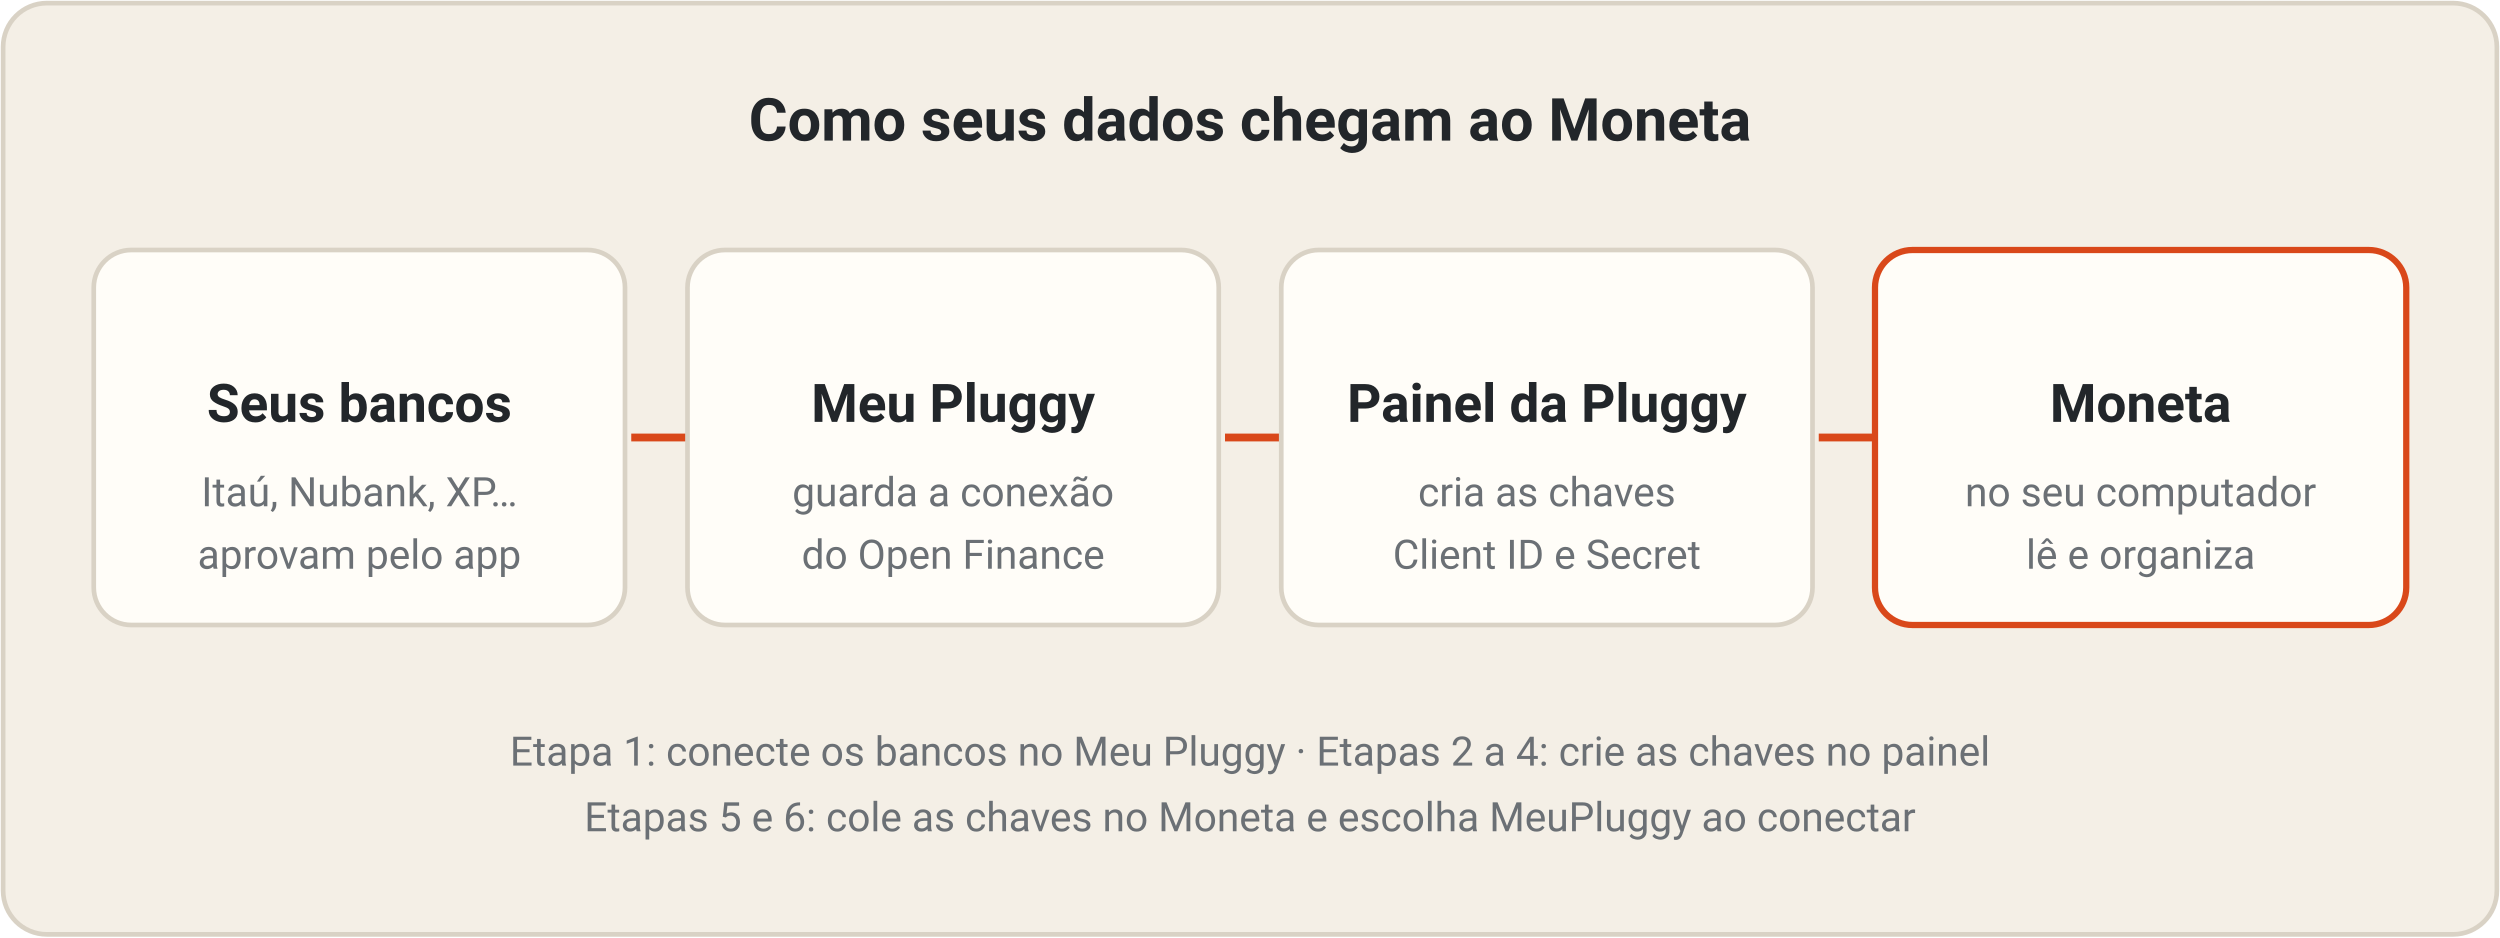
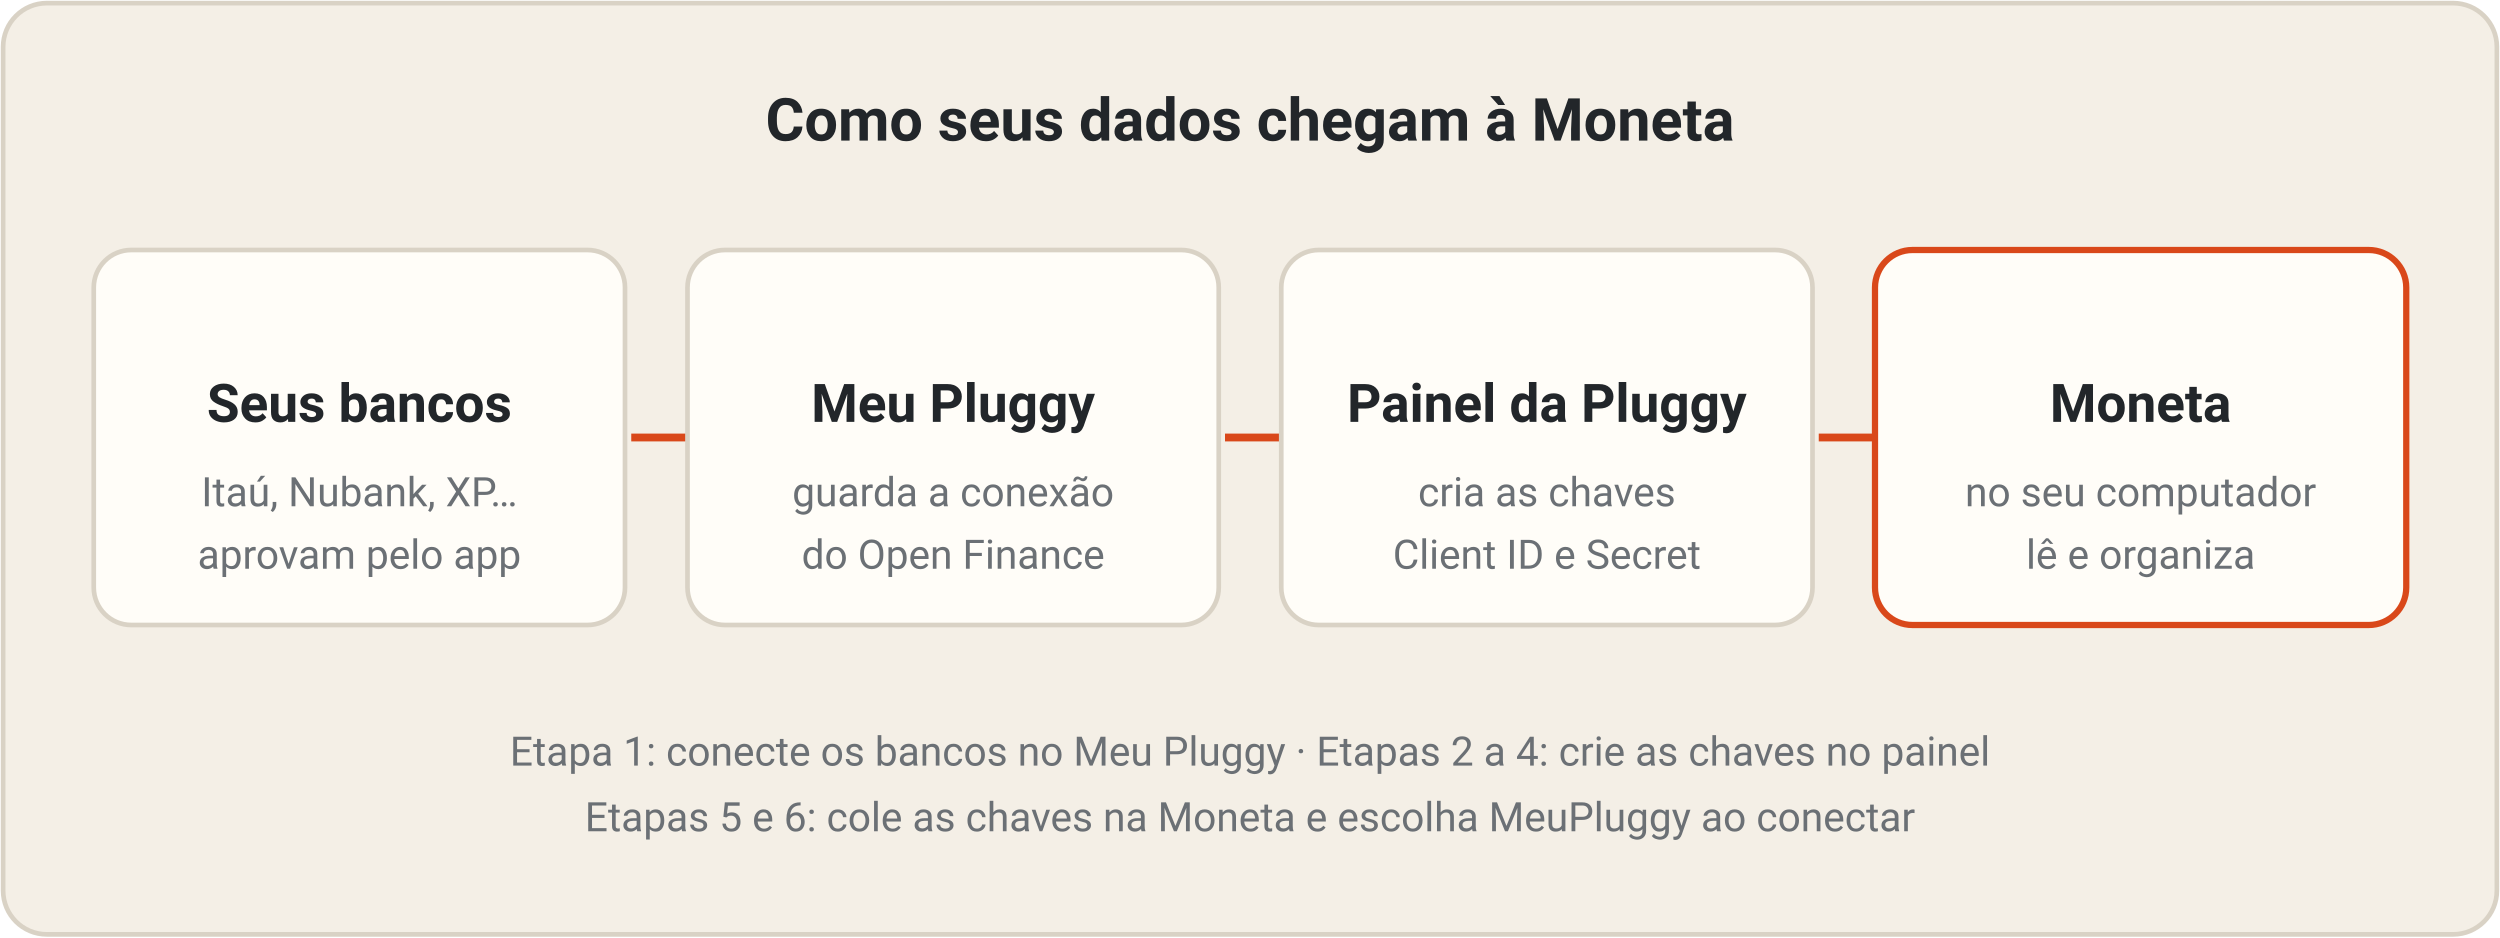
<svg xmlns="http://www.w3.org/2000/svg" viewBox="0 0 800 300" width="800" height="300" role="img">
  <rect x="1" y="1" width="798" height="298" rx="14" fill="#f4efe6" stroke="#d9d2c5" stroke-width="1.5" />
  <defs>
    <marker id="a" viewBox="0 0 10 10" refX="9" refY="5" markerWidth="8" markerHeight="8" orient="auto">
      <path d="M0 0L10 5L0 10z" fill="#d9481a" />
    </marker>
  </defs>
  <rect x="30" y="80" width="170" height="120" rx="12" fill="#fffdf8" stroke="#d9d2c5" stroke-width="1.5" />
  <text x="115" y="135" font-family="system-ui,-apple-system,Segoe UI,Roboto,sans-serif" font-size="17" font-weight="700" fill="#22262a" text-anchor="middle">Seus bancos</text>
  <text x="115" y="162" font-family="system-ui,-apple-system,Segoe UI,Roboto,sans-serif" font-size="13" font-weight="400" fill="#6b7075" text-anchor="middle">Itaú, Nubank, XP…</text>
  <text x="115" y="182" font-family="system-ui,-apple-system,Segoe UI,Roboto,sans-serif" font-size="13" font-weight="400" fill="#6b7075" text-anchor="middle">aprovam pelo app</text>
  <line x1="202" y1="140" x2="246" y2="140" stroke="#d9481a" stroke-width="2.5" marker-end="url(#a)" />
  <rect x="220" y="80" width="170" height="120" rx="12" fill="#fffdf8" stroke="#d9d2c5" stroke-width="1.5" />
  <text x="305" y="135" font-family="system-ui,-apple-system,Segoe UI,Roboto,sans-serif" font-size="17" font-weight="700" fill="#22262a" text-anchor="middle">Meu Pluggy</text>
  <text x="305" y="162" font-family="system-ui,-apple-system,Segoe UI,Roboto,sans-serif" font-size="13" font-weight="400" fill="#6b7075" text-anchor="middle">guarda a conexão</text>
  <text x="305" y="182" font-family="system-ui,-apple-system,Segoe UI,Roboto,sans-serif" font-size="13" font-weight="400" fill="#6b7075" text-anchor="middle">do Open Finance</text>
  <line x1="392" y1="140" x2="436" y2="140" stroke="#d9481a" stroke-width="2.5" marker-end="url(#a)" />
  <rect x="410" y="80" width="170" height="120" rx="12" fill="#fffdf8" stroke="#d9d2c5" stroke-width="1.5" />
  <text x="495" y="135" font-family="system-ui,-apple-system,Segoe UI,Roboto,sans-serif" font-size="17" font-weight="700" fill="#22262a" text-anchor="middle">Painel da Pluggy</text>
  <text x="495" y="162" font-family="system-ui,-apple-system,Segoe UI,Roboto,sans-serif" font-size="13" font-weight="400" fill="#6b7075" text-anchor="middle">cria as chaves</text>
  <text x="495" y="182" font-family="system-ui,-apple-system,Segoe UI,Roboto,sans-serif" font-size="13" font-weight="400" fill="#6b7075" text-anchor="middle">Client ID e Secret</text>
  <line x1="582" y1="140" x2="626" y2="140" stroke="#d9481a" stroke-width="2.5" marker-end="url(#a)" />
  <rect x="600" y="80" width="170" height="120" rx="12" fill="#fffdf8" stroke="#d9481a" stroke-width="2" />
  <text x="685" y="135" font-family="system-ui,-apple-system,Segoe UI,Roboto,sans-serif" font-size="17" font-weight="700" fill="#22262a" text-anchor="middle">Moneta</text>
  <text x="685" y="162" font-family="system-ui,-apple-system,Segoe UI,Roboto,sans-serif" font-size="13" font-weight="400" fill="#6b7075" text-anchor="middle">no seu computador</text>
  <text x="685" y="182" font-family="system-ui,-apple-system,Segoe UI,Roboto,sans-serif" font-size="13" font-weight="400" fill="#6b7075" text-anchor="middle">lê e organiza</text>
-   <text x="400.0" y="45" font-family="system-ui,-apple-system,Segoe UI,Roboto,sans-serif" font-size="19" font-weight="700" fill="#22262a" text-anchor="middle">Como seus dados chegam ao Moneta</text>
+   <text x="400.0" y="45" font-family="system-ui,-apple-system,Segoe UI,Roboto,sans-serif" font-size="19" font-weight="700" fill="#22262a" text-anchor="middle">Como seus dados chegam à Moneta</text>
  <text x="400.0" y="245" font-family="system-ui,-apple-system,Segoe UI,Roboto,sans-serif" font-size="13" font-weight="400" fill="#6b7075" text-anchor="middle">Etapa 1: conecte os bancos no Meu Pluggy · Etapas 2 a 4: crie as chaves no painel</text>
-   <text x="400.0" y="266" font-family="system-ui,-apple-system,Segoe UI,Roboto,sans-serif" font-size="13" font-weight="400" fill="#6b7075" text-anchor="middle">Etapas 5 e 6: cole as chaves no Moneta e escolha MeuPluggy ao conectar</text>
+   <text x="400.0" y="266" font-family="system-ui,-apple-system,Segoe UI,Roboto,sans-serif" font-size="13" font-weight="400" fill="#6b7075" text-anchor="middle">Etapas 5 e 6: cole as chaves na Moneta e escolha MeuPluggy ao conectar</text>
</svg>
